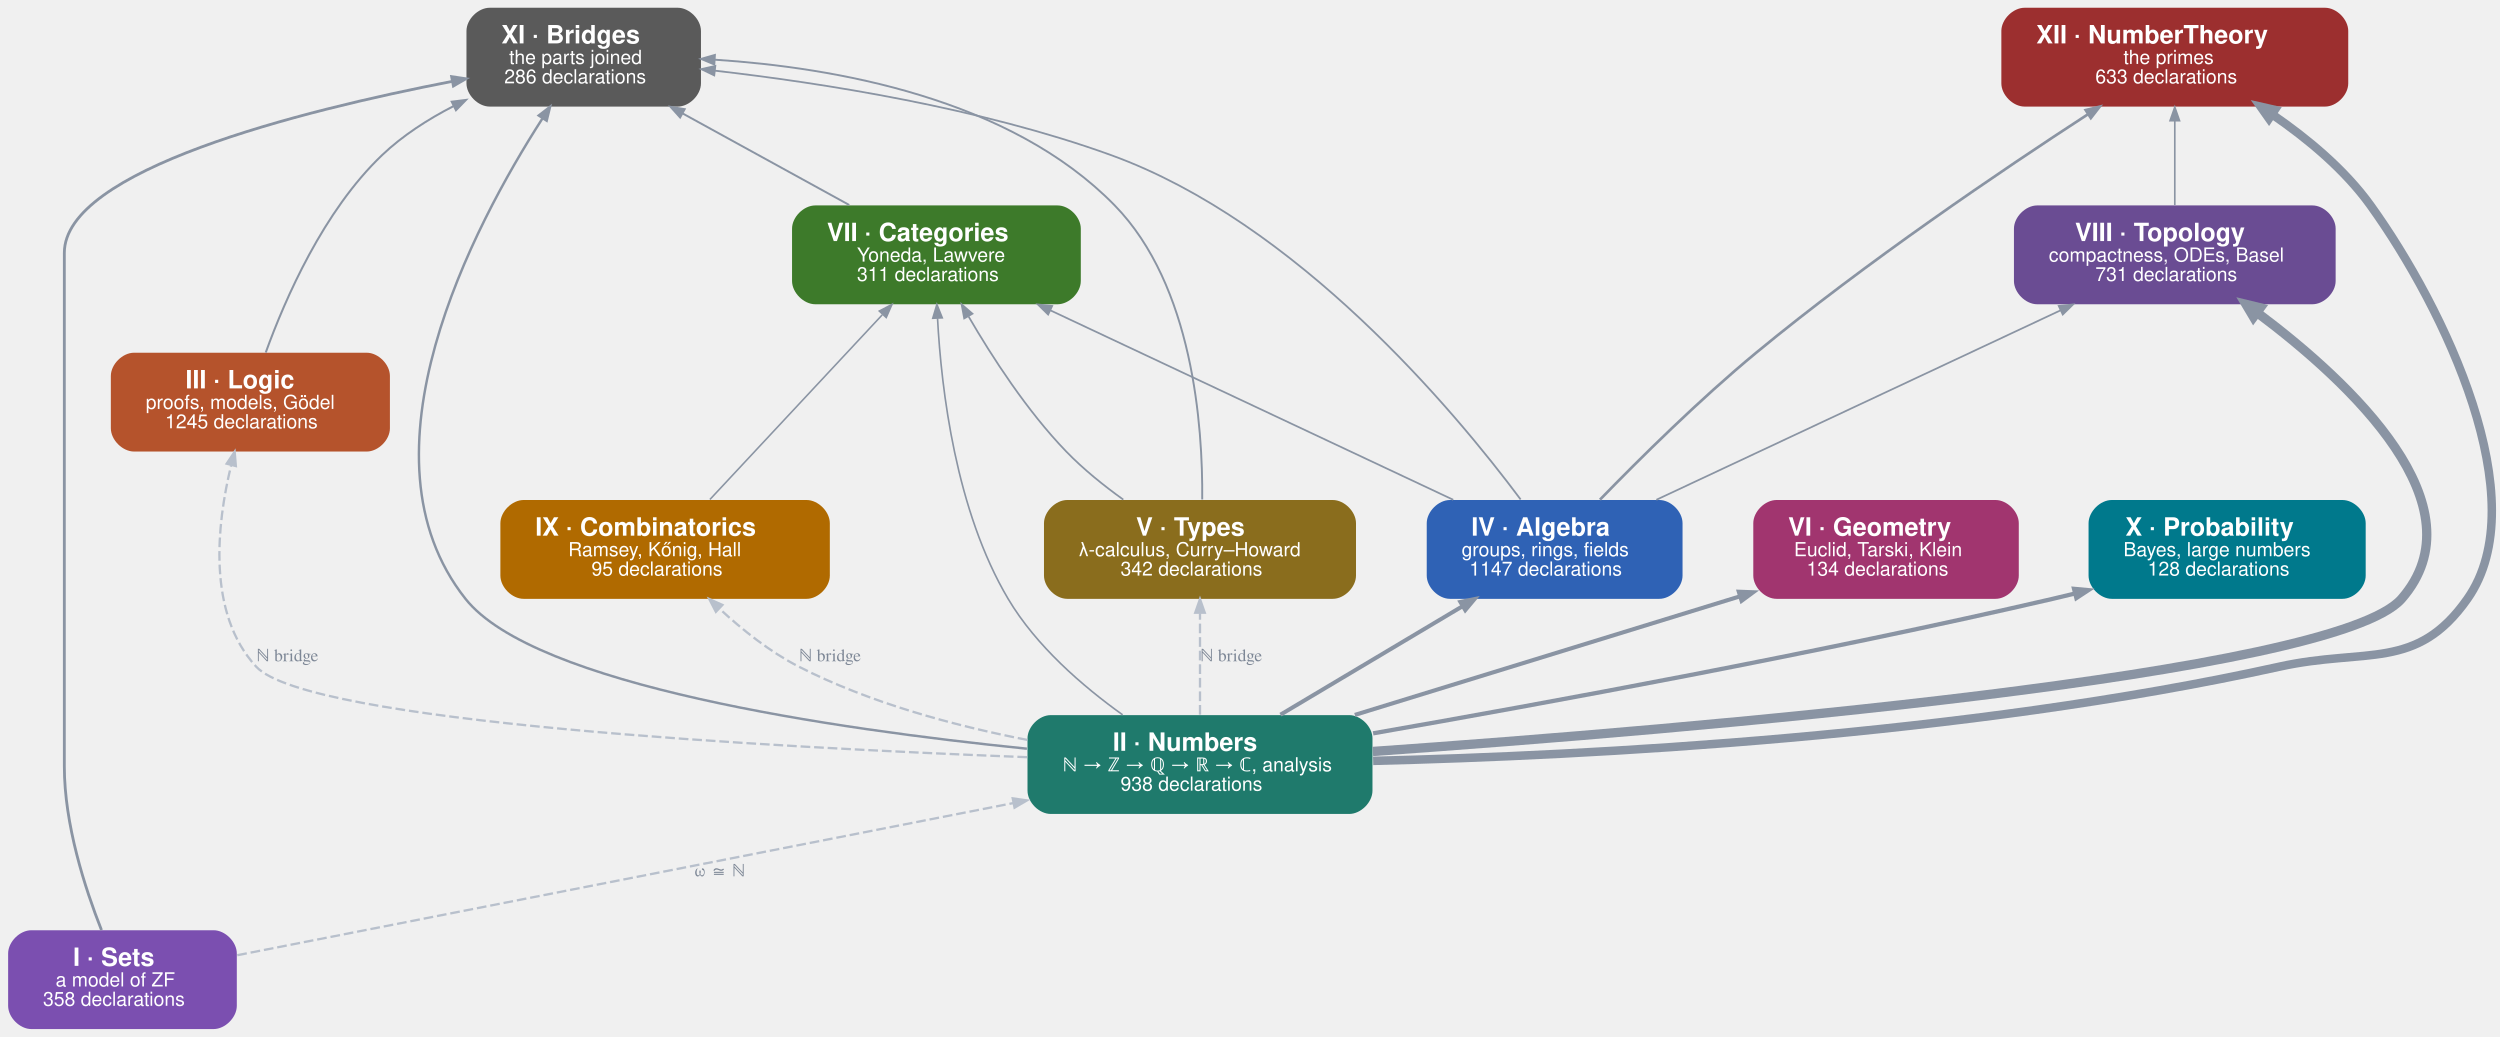
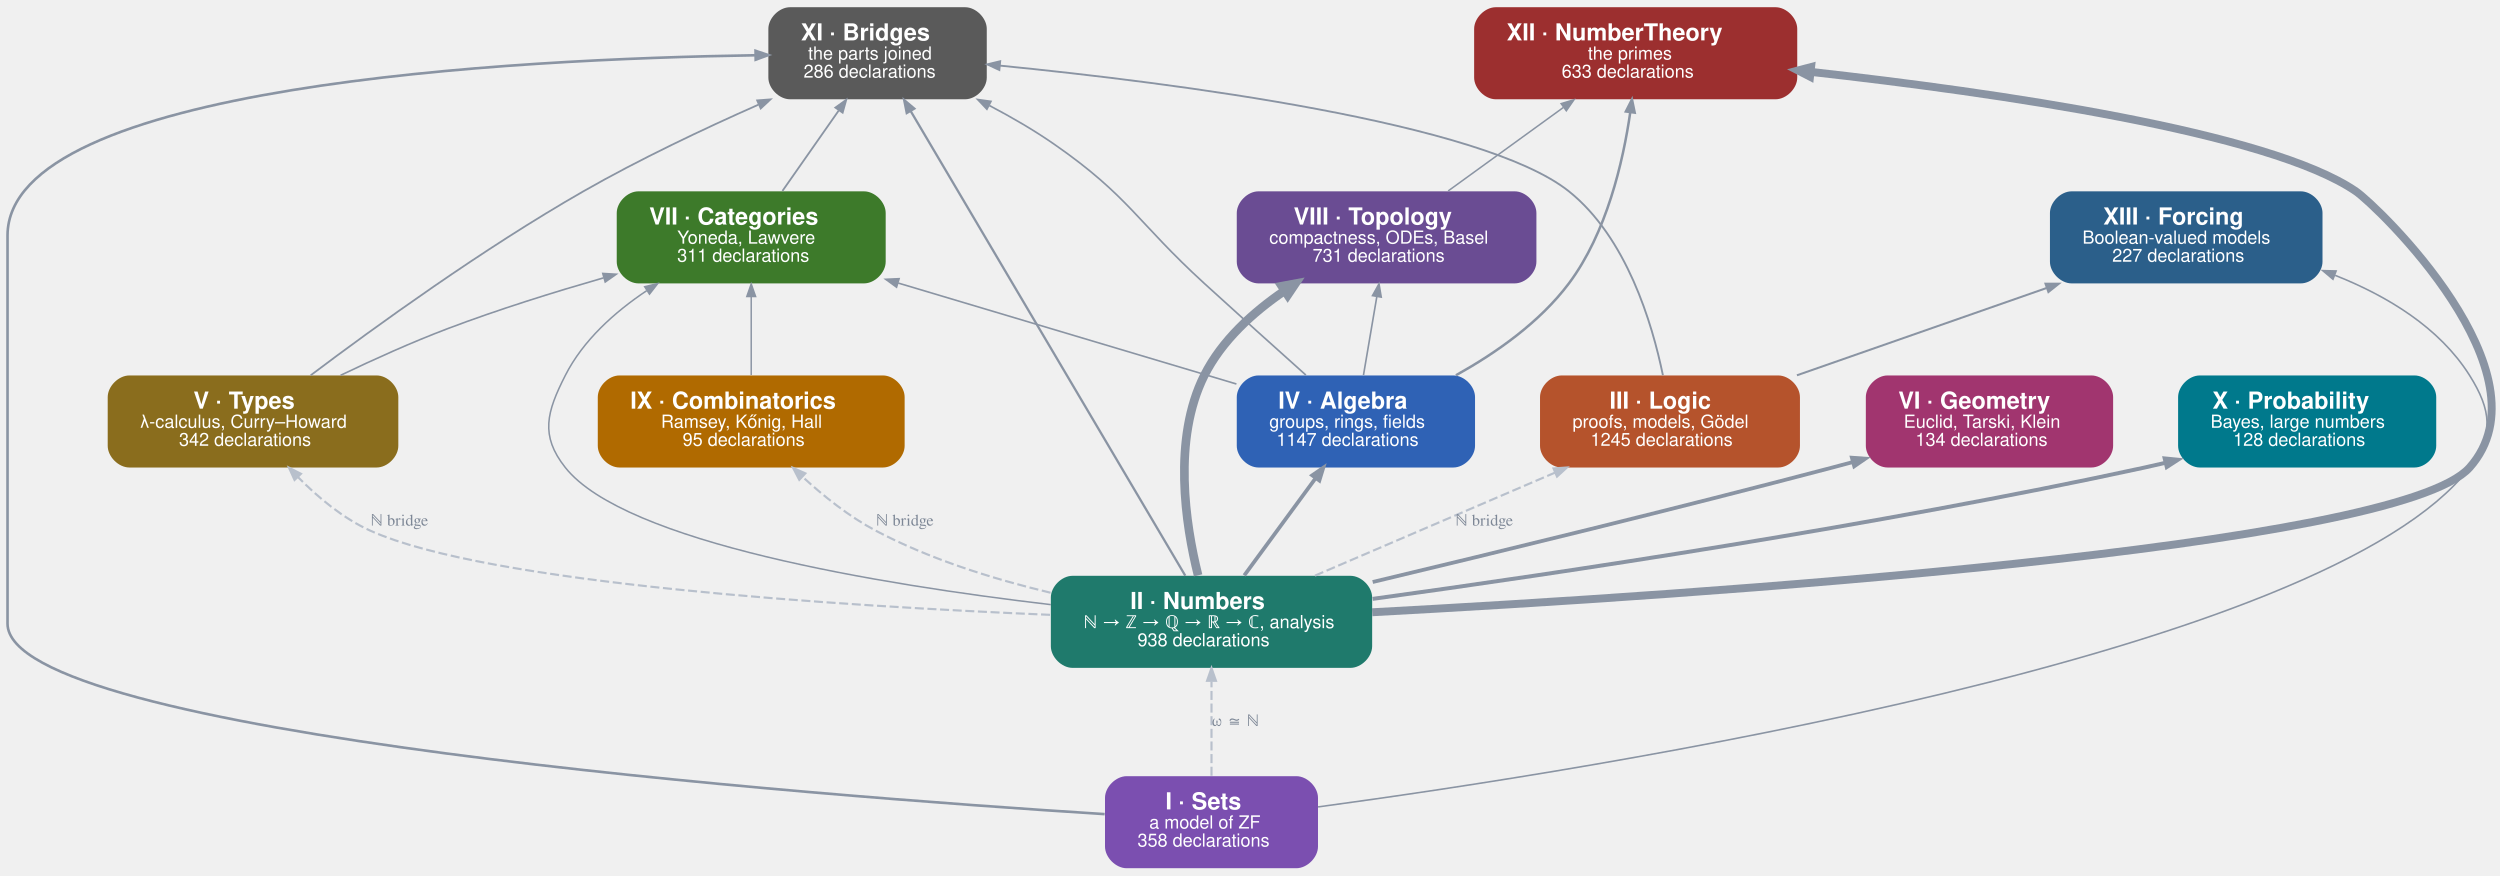
- <svg xmlns="http://www.w3.org/2000/svg" xmlns:xlink="http://www.w3.org/1999/xlink" width="1290pt" height="535pt" viewBox="0.00 0.00 1289.61 535.00">
-   <g id="graph0" class="graph" transform="scale(1 1) rotate(0) translate(4 531)">
+ <svg xmlns="http://www.w3.org/2000/svg" xmlns:xlink="http://www.w3.org/1999/xlink" width="1385pt" height="485pt" viewBox="0.00 0.00 1384.66 485.00">
+   <g id="graph0" class="graph" transform="scale(1 1) rotate(0) translate(4 481)">
    <g id="node1" class="node">
-       <path fill="#7b4fb0" stroke="black" stroke-width="0" d="M106,-51C106,-51 12,-51 12,-51 6,-51 0,-45 0,-39 0,-39 0,-12 0,-12 0,-6 6,0 12,0 12,0 106,0 106,0 112,0 118,-6 118,-12 118,-12 118,-39 118,-39 118,-45 112,-51 106,-51" />
-       <text text-anchor="start" x="33.5" y="-32.6" font-family="Helvetica,sans-Serif" font-weight="bold" font-size="13.00" fill="white">I · Sets</text>
-       <text text-anchor="start" x="24.5" y="-22" font-family="Helvetica,sans-Serif" font-size="10.00" fill="white">a model of ZF</text>
-       <text text-anchor="start" x="18" y="-12" font-family="Helvetica,sans-Serif" font-size="10.00" fill="white">358 declarations</text>
+       <path fill="#7b4fb0" stroke="black" stroke-width="0" d="M714,-51C714,-51 620,-51 620,-51 614,-51 608,-45 608,-39 608,-39 608,-12 608,-12 608,-6 614,0 620,0 620,0 714,0 714,0 720,0 726,-6 726,-12 726,-12 726,-39 726,-39 726,-45 720,-51 714,-51" />
+       <text text-anchor="start" x="641.5" y="-32.6" font-family="Helvetica,sans-Serif" font-weight="bold" font-size="13.00" fill="white">I · Sets</text>
+       <text text-anchor="start" x="632.5" y="-22" font-family="Helvetica,sans-Serif" font-size="10.00" fill="white">a model of ZF</text>
+       <text text-anchor="start" x="626" y="-12" font-family="Helvetica,sans-Serif" font-size="10.00" fill="white">358 declarations</text>
    </g>
    <g id="node2" class="node">
-       <path fill="#1f7a6c" stroke="black" stroke-width="0" d="M692,-162C692,-162 538,-162 538,-162 532,-162 526,-156 526,-150 526,-150 526,-123 526,-123 526,-117 532,-111 538,-111 538,-111 692,-111 692,-111 698,-111 704,-117 704,-123 704,-123 704,-150 704,-150 704,-156 698,-162 692,-162" />
-       <text text-anchor="start" x="570" y="-143.6" font-family="Helvetica,sans-Serif" font-weight="bold" font-size="13.00" fill="white">II · Numbers</text>
-       <text text-anchor="start" x="544" y="-133" font-family="Helvetica,sans-Serif" font-size="10.00" fill="white">ℕ → ℤ → ℚ → ℝ → ℂ, analysis</text>
-       <text text-anchor="start" x="574" y="-123" font-family="Helvetica,sans-Serif" font-size="10.00" fill="white">938 declarations</text>
-     </g>
-     <g id="edge19" class="edge">
-       <path fill="none" stroke="#b8c0cc" stroke-width="1.2" stroke-dasharray="5,2" d="M118.24,-38.11C213.89,-56.87 403.26,-93.99 518.56,-116.59" />
-       <polygon fill="#b8c0cc" stroke="#b8c0cc" stroke-width="1.2" points="518.37,-119.05 525.71,-117.99 519.31,-114.24 518.37,-119.05" />
-       <text text-anchor="start" x="354" y="-78.8" font-family="Times,serif" font-size="9.00" fill="#7d8796">ω ≅ ℕ</text>
+       <path fill="#1f7a6c" stroke="black" stroke-width="0" d="M744,-162C744,-162 590,-162 590,-162 584,-162 578,-156 578,-150 578,-150 578,-123 578,-123 578,-117 584,-111 590,-111 590,-111 744,-111 744,-111 750,-111 756,-117 756,-123 756,-123 756,-150 756,-150 756,-156 750,-162 744,-162" />
+       <text text-anchor="start" x="622" y="-143.6" font-family="Helvetica,sans-Serif" font-weight="bold" font-size="13.00" fill="white">II · Numbers</text>
+       <text text-anchor="start" x="596" y="-133" font-family="Helvetica,sans-Serif" font-size="10.00" fill="white">ℕ → ℤ → ℚ → ℝ → ℂ, analysis</text>
+       <text text-anchor="start" x="626" y="-123" font-family="Helvetica,sans-Serif" font-size="10.00" fill="white">938 declarations</text>
+     </g>
+     <g id="edge21" class="edge">
+       <path fill="none" stroke="#b8c0cc" stroke-width="1.2" stroke-dasharray="5,2" d="M667,-51.23C667,-66.7 667,-86.79 667,-103.47" />
+       <polygon fill="#b8c0cc" stroke="#b8c0cc" stroke-width="1.2" points="664.55,-103.86 667,-110.86 669.45,-103.86 664.55,-103.86" />
+       <text text-anchor="start" x="667" y="-78.8" font-family="Times,serif" font-size="9.00" fill="#7d8796">ω ≅ ℕ</text>
    </g>
    <g id="node11" class="node">
-       <path fill="#5a5a5a" stroke="black" stroke-width="0" d="M345.5,-527C345.5,-527 248.5,-527 248.5,-527 242.5,-527 236.5,-521 236.5,-515 236.5,-515 236.5,-488 236.5,-488 236.5,-482 242.5,-476 248.5,-476 248.5,-476 345.5,-476 345.5,-476 351.5,-476 357.5,-482 357.5,-488 357.5,-488 357.5,-515 357.5,-515 357.5,-521 351.5,-527 345.5,-527" />
-       <text text-anchor="start" x="254.5" y="-508.6" font-family="Helvetica,sans-Serif" font-weight="bold" font-size="13.00" fill="white">XI · Bridges</text>
-       <text text-anchor="start" x="258.5" y="-498" font-family="Helvetica,sans-Serif" font-size="10.00" fill="white">the parts joined</text>
-       <text text-anchor="start" x="256" y="-488" font-family="Helvetica,sans-Serif" font-size="10.00" fill="white">286 declarations</text>
+       <path fill="#5a5a5a" stroke="black" stroke-width="0" d="M530.5,-477C530.5,-477 433.5,-477 433.5,-477 427.5,-477 421.5,-471 421.5,-465 421.5,-465 421.5,-438 421.5,-438 421.5,-432 427.5,-426 433.5,-426 433.5,-426 530.5,-426 530.5,-426 536.5,-426 542.5,-432 542.5,-438 542.5,-438 542.5,-465 542.5,-465 542.5,-471 536.5,-477 530.5,-477" />
+       <text text-anchor="start" x="439.5" y="-458.6" font-family="Helvetica,sans-Serif" font-weight="bold" font-size="13.00" fill="white">XI · Bridges</text>
+       <text text-anchor="start" x="443.5" y="-448" font-family="Helvetica,sans-Serif" font-size="10.00" fill="white">the parts joined</text>
+       <text text-anchor="start" x="441" y="-438" font-family="Helvetica,sans-Serif" font-size="10.00" fill="white">286 declarations</text>
+     </g>
+     <g id="edge16" class="edge">
+       <g id="a_edge16">
+         <a xlink:title="796 uses of Sets in Bridges">
+           <path fill="none" stroke="#8a94a3" stroke-width="1.46" d="M607.81,-29.97C444.57,-40.34 0,-74.19 0,-135.5 0,-135.5 0,-135.5 0,-350.5 0,-434.06 281.25,-448.31 414.07,-450.38" />
+           <polygon fill="#8a94a3" stroke="#8a94a3" stroke-width="1.46" points="414.41,-452.84 421.44,-450.49 414.48,-447.94 414.41,-452.84" />
+         </a>
+       </g>
+     </g>
+     <g id="node13" class="node">
+       <path fill="#2b5f8a" stroke="black" stroke-width="0" d="M1270.5,-375C1270.5,-375 1143.5,-375 1143.5,-375 1137.5,-375 1131.5,-369 1131.5,-363 1131.5,-363 1131.5,-336 1131.5,-336 1131.5,-330 1137.5,-324 1143.5,-324 1143.5,-324 1270.5,-324 1270.5,-324 1276.5,-324 1282.5,-330 1282.5,-336 1282.5,-336 1282.5,-363 1282.5,-363 1282.5,-369 1276.5,-375 1270.5,-375" />
+       <text text-anchor="start" x="1161" y="-356.6" font-family="Helvetica,sans-Serif" font-weight="bold" font-size="13.00" fill="white">XIII · Forcing</text>
+       <text text-anchor="start" x="1149.5" y="-346" font-family="Helvetica,sans-Serif" font-size="10.00" fill="white">Boolean-valued models</text>
+       <text text-anchor="start" x="1166" y="-336" font-family="Helvetica,sans-Serif" font-size="10.00" fill="white">227 declarations</text>
+     </g>
+     <g id="edge17" class="edge">
+       <g id="a_edge17">
+         <a xlink:title="16 uses of Sets in Forcing">
+           <path fill="none" stroke="#8a94a3" stroke-width="0.89" d="M726.03,-33.97C879.68,-54.73 1285.56,-118.53 1364,-222 1377.69,-240.06 1376.06,-253.81 1364,-273 1347.23,-299.67 1318.12,-317.13 1289.49,-328.47" />
+           <polygon fill="#8a94a3" stroke="#8a94a3" stroke-width="0.89" points="1288.29,-326.3 1282.62,-331.08 1290.03,-330.88 1288.29,-326.3" />
+         </a>
+       </g>
+     </g>
+     <g id="node3" class="node">
+       <path fill="#b5532c" stroke="black" stroke-width="0" d="M981,-273C981,-273 861,-273 861,-273 855,-273 849,-267 849,-261 849,-261 849,-234 849,-234 849,-228 855,-222 861,-222 861,-222 981,-222 981,-222 987,-222 993,-228 993,-234 993,-234 993,-261 993,-261 993,-267 987,-273 981,-273" />
+       <text text-anchor="start" x="887.5" y="-254.6" font-family="Helvetica,sans-Serif" font-weight="bold" font-size="13.00" fill="white">III · Logic</text>
+       <text text-anchor="start" x="867" y="-244" font-family="Helvetica,sans-Serif" font-size="10.00" fill="white">proofs, models, Gödel</text>
+       <text text-anchor="start" x="877" y="-234" font-family="Helvetica,sans-Serif" font-size="10.00" fill="white">1245 declarations</text>
+     </g>
+     <g id="edge22" class="edge">
+       <path fill="none" stroke="#b8c0cc" stroke-width="1.2" stroke-dasharray="5,2" d="M724.32,-162.1C763.9,-179.08 816.57,-201.68 857.43,-219.22" />
+       <polygon fill="#b8c0cc" stroke="#b8c0cc" stroke-width="1.2" points="856.49,-221.48 863.89,-221.99 858.42,-216.98 856.49,-221.48" />
+       <text text-anchor="start" x="802" y="-189.8" font-family="Times,serif" font-size="9.00" fill="#7d8796">ℕ bridge</text>
+     </g>
+     <g id="node4" class="node">
+       <path fill="#2f62b5" stroke="black" stroke-width="0" d="M801,-273C801,-273 693,-273 693,-273 687,-273 681,-267 681,-261 681,-261 681,-234 681,-234 681,-228 687,-222 693,-222 693,-222 801,-222 801,-222 807,-222 813,-228 813,-234 813,-234 813,-261 813,-261 813,-267 807,-273 801,-273" />
+       <text text-anchor="start" x="704" y="-254.6" font-family="Helvetica,sans-Serif" font-weight="bold" font-size="13.00" fill="white">IV · Algebra</text>
+       <text text-anchor="start" x="699" y="-244" font-family="Helvetica,sans-Serif" font-size="10.00" fill="white">groups, rings, fields</text>
+       <text text-anchor="start" x="703" y="-234" font-family="Helvetica,sans-Serif" font-size="10.00" fill="white">1147 declarations</text>
+     </g>
+     <g id="edge9" class="edge">
+       <g id="a_edge9">
+         <a xlink:title="3114 uses of Numbers in Algebra">
+           <path fill="none" stroke="#8a94a3" stroke-width="2.1" d="M685.15,-162.23C696.81,-178.12 712.05,-198.88 724.48,-215.81" />
+           <polygon fill="#8a94a3" stroke="#8a94a3" stroke-width="2.1" points="722.8,-217.67 728.92,-221.86 726.75,-214.77 722.8,-217.67" />
+         </a>
+       </g>
+     </g>
+     <g id="node5" class="node">
+       <path fill="#8a6d1d" stroke="black" stroke-width="0" d="M204.5,-273C204.5,-273 67.5,-273 67.5,-273 61.5,-273 55.5,-267 55.5,-261 55.5,-261 55.5,-234 55.5,-234 55.5,-228 61.5,-222 67.5,-222 67.5,-222 204.5,-222 204.5,-222 210.5,-222 216.5,-228 216.5,-234 216.5,-234 216.5,-261 216.5,-261 216.5,-267 210.5,-273 204.5,-273" />
+       <text text-anchor="start" x="103" y="-254.6" font-family="Helvetica,sans-Serif" font-weight="bold" font-size="13.00" fill="white">V · Types</text>
+       <text text-anchor="start" x="73.5" y="-244" font-family="Helvetica,sans-Serif" font-size="10.00" fill="white">λ-calculus, Curry–Howard</text>
+       <text text-anchor="start" x="95" y="-234" font-family="Helvetica,sans-Serif" font-size="10.00" fill="white">342 declarations</text>
+     </g>
+     <g id="edge23" class="edge">
+       <path fill="none" stroke="#b8c0cc" stroke-width="1.2" stroke-dasharray="5,2" d="M577.55,-140.38C461.49,-145.25 266.18,-157.62 201,-187 185.88,-193.82 171.91,-205.53 160.83,-216.77" />
+       <polygon fill="#b8c0cc" stroke="#b8c0cc" stroke-width="1.2" points="159.01,-215.12 155.95,-221.88 162.55,-218.51 159.01,-215.12" />
+       <text text-anchor="start" x="201" y="-189.8" font-family="Times,serif" font-size="9.00" fill="#7d8796">ℕ bridge</text>
+     </g>
+     <g id="node6" class="node">
+       <path fill="#a1356f" stroke="black" stroke-width="0" d="M1154.5,-273C1154.5,-273 1041.5,-273 1041.5,-273 1035.5,-273 1029.5,-267 1029.5,-261 1029.5,-261 1029.5,-234 1029.5,-234 1029.5,-228 1035.5,-222 1041.5,-222 1041.5,-222 1154.5,-222 1154.5,-222 1160.5,-222 1166.5,-228 1166.5,-234 1166.5,-234 1166.5,-261 1166.5,-261 1166.5,-267 1160.5,-273 1154.5,-273" />
+       <text text-anchor="start" x="1047.5" y="-254.6" font-family="Helvetica,sans-Serif" font-weight="bold" font-size="13.00" fill="white">VI · Geometry</text>
+       <text text-anchor="start" x="1050.5" y="-244" font-family="Helvetica,sans-Serif" font-size="10.00" fill="white">Euclid, Tarski, Klein</text>
+       <text text-anchor="start" x="1057" y="-234" font-family="Helvetica,sans-Serif" font-size="10.00" fill="white">134 declarations</text>
+     </g>
+     <g id="edge12" class="edge">
+       <g id="a_edge12">
+         <a xlink:title="3189 uses of Numbers in Geometry">
+           <path fill="none" stroke="#8a94a3" stroke-width="2.12" d="M756.3,-158.57C825.86,-175.18 924.77,-199.28 1011,-222 1014.7,-222.97 1018.48,-223.99 1022.3,-225.02" />
+           <polygon fill="#8a94a3" stroke="#8a94a3" stroke-width="2.12" points="1021.8,-227.42 1029.2,-226.89 1023.09,-222.69 1021.8,-227.42" />
+         </a>
+       </g>
+     </g>
+     <g id="node7" class="node">
+       <path fill="#3d7a2a" stroke="black" stroke-width="0" d="M474.5,-375C474.5,-375 349.5,-375 349.5,-375 343.5,-375 337.5,-369 337.5,-363 337.5,-363 337.5,-336 337.5,-336 337.5,-330 343.5,-324 349.5,-324 349.5,-324 474.5,-324 474.5,-324 480.5,-324 486.5,-330 486.5,-336 486.5,-336 486.5,-363 486.5,-363 486.5,-369 480.5,-375 474.5,-375" />
+       <text text-anchor="start" x="355.5" y="-356.6" font-family="Helvetica,sans-Serif" font-weight="bold" font-size="13.00" fill="white">VII · Categories</text>
+       <text text-anchor="start" x="371" y="-346" font-family="Helvetica,sans-Serif" font-size="10.00" fill="white">Yoneda, Lawvere</text>
+       <text text-anchor="start" x="371" y="-336" font-family="Helvetica,sans-Serif" font-size="10.00" fill="white">311 declarations</text>
+     </g>
+     <g id="edge11" class="edge">
+       <g id="a_edge11">
+         <a xlink:title="5 uses of Numbers in Categories">
+           <path fill="none" stroke="#8a94a3" stroke-width="0.85" d="M577.99,-146.03C483.08,-157.18 341.94,-180.38 309,-222 294.93,-239.77 298.75,-252.78 309,-273 318.86,-292.46 336.35,-308.11 354.16,-320.01" />
+           <polygon fill="#8a94a3" stroke="#8a94a3" stroke-width="0.85" points="352.99,-322.17 360.2,-323.9 355.64,-318.05 352.99,-322.17" />
+         </a>
+       </g>
+     </g>
+     <g id="node8" class="node">
+       <path fill="#6a4c93" stroke="black" stroke-width="0" d="M835,-375C835,-375 693,-375 693,-375 687,-375 681,-369 681,-363 681,-363 681,-336 681,-336 681,-330 687,-324 693,-324 693,-324 835,-324 835,-324 841,-324 847,-330 847,-336 847,-336 847,-363 847,-363 847,-369 841,-375 835,-375" />
+       <text text-anchor="start" x="712.5" y="-356.6" font-family="Helvetica,sans-Serif" font-weight="bold" font-size="13.00" fill="white">VIII · Topology</text>
+       <text text-anchor="start" x="699" y="-346" font-family="Helvetica,sans-Serif" font-size="10.00" fill="white">compactness, ODEs, Basel</text>
+       <text text-anchor="start" x="723" y="-336" font-family="Helvetica,sans-Serif" font-size="10.00" fill="white">731 declarations</text>
    </g>
    <g id="edge15" class="edge">
      <g id="a_edge15">
-         <a xlink:title="796 uses of Sets in Bridges">
-           <path fill="none" stroke="#8a94a3" stroke-width="1.46" d="M48.17,-51.08C39.58,-72.83 29,-105.67 29,-135.5 29,-135.5 29,-135.5 29,-400.5 29,-443.16 149.72,-473.6 229.12,-489.01" />
-           <polygon fill="#8a94a3" stroke="#8a94a3" stroke-width="1.46" points="228.85,-491.45 236.19,-490.36 229.77,-486.64 228.85,-491.45" />
-         </a>
-       </g>
-     </g>
-     <g id="node3" class="node">
-       <path fill="#b5532c" stroke="black" stroke-width="0" d="M185,-349C185,-349 65,-349 65,-349 59,-349 53,-343 53,-337 53,-337 53,-310 53,-310 53,-304 59,-298 65,-298 65,-298 185,-298 185,-298 191,-298 197,-304 197,-310 197,-310 197,-337 197,-337 197,-343 191,-349 185,-349" />
-       <text text-anchor="start" x="91.5" y="-330.6" font-family="Helvetica,sans-Serif" font-weight="bold" font-size="13.00" fill="white">III · Logic</text>
-       <text text-anchor="start" x="71" y="-320" font-family="Helvetica,sans-Serif" font-size="10.00" fill="white">proofs, models, Gödel</text>
-       <text text-anchor="start" x="81" y="-310" font-family="Helvetica,sans-Serif" font-size="10.00" fill="white">1245 declarations</text>
-     </g>
-     <g id="edge20" class="edge">
-       <path fill="none" stroke="#b8c0cc" stroke-width="1.2" stroke-dasharray="5,2" d="M525.77,-140.29C392.55,-145.38 154.42,-158.4 128,-187 102.58,-214.52 107.62,-260.23 115.06,-290.85" />
-       <polygon fill="#b8c0cc" stroke="#b8c0cc" stroke-width="1.2" points="112.76,-291.74 116.89,-297.91 117.51,-290.52 112.76,-291.74" />
-       <text text-anchor="start" x="128" y="-189.8" font-family="Times,serif" font-size="9.00" fill="#7d8796">ℕ bridge</text>
-     </g>
-     <g id="node4" class="node">
-       <path fill="#2f62b5" stroke="black" stroke-width="0" d="M852,-273C852,-273 744,-273 744,-273 738,-273 732,-267 732,-261 732,-261 732,-234 732,-234 732,-228 738,-222 744,-222 744,-222 852,-222 852,-222 858,-222 864,-228 864,-234 864,-234 864,-261 864,-261 864,-267 858,-273 852,-273" />
-       <text text-anchor="start" x="755" y="-254.6" font-family="Helvetica,sans-Serif" font-weight="bold" font-size="13.00" fill="white">IV · Algebra</text>
-       <text text-anchor="start" x="750" y="-244" font-family="Helvetica,sans-Serif" font-size="10.00" fill="white">groups, rings, fields</text>
-       <text text-anchor="start" x="754" y="-234" font-family="Helvetica,sans-Serif" font-size="10.00" fill="white">1147 declarations</text>
-     </g>
-     <g id="edge8" class="edge">
-       <g id="a_edge8">
-         <a xlink:title="3114 uses of Numbers in Algebra">
-           <path fill="none" stroke="#8a94a3" stroke-width="2.1" d="M656.53,-162.23C684.49,-178.89 721.43,-200.89 750.55,-218.24" />
-           <polygon fill="#8a94a3" stroke="#8a94a3" stroke-width="2.1" points="749.37,-220.39 756.64,-221.86 751.88,-216.18 749.37,-220.39" />
-         </a>
-       </g>
-     </g>
-     <g id="node5" class="node">
-       <path fill="#8a6d1d" stroke="black" stroke-width="0" d="M683.5,-273C683.5,-273 546.5,-273 546.5,-273 540.5,-273 534.5,-267 534.5,-261 534.5,-261 534.5,-234 534.5,-234 534.5,-228 540.5,-222 546.5,-222 546.5,-222 683.5,-222 683.5,-222 689.5,-222 695.5,-228 695.5,-234 695.5,-234 695.5,-261 695.5,-261 695.5,-267 689.5,-273 683.5,-273" />
-       <text text-anchor="start" x="582" y="-254.6" font-family="Helvetica,sans-Serif" font-weight="bold" font-size="13.00" fill="white">V · Types</text>
-       <text text-anchor="start" x="552.5" y="-244" font-family="Helvetica,sans-Serif" font-size="10.00" fill="white">λ-calculus, Curry–Howard</text>
-       <text text-anchor="start" x="574" y="-234" font-family="Helvetica,sans-Serif" font-size="10.00" fill="white">342 declarations</text>
-     </g>
-     <g id="edge21" class="edge">
-       <path fill="none" stroke="#b8c0cc" stroke-width="1.2" stroke-dasharray="5,2" d="M615,-162.23C615,-177.7 615,-197.79 615,-214.47" />
-       <polygon fill="#b8c0cc" stroke="#b8c0cc" stroke-width="1.2" points="612.55,-214.86 615,-221.86 617.45,-214.86 612.55,-214.86" />
-       <text text-anchor="start" x="615" y="-189.8" font-family="Times,serif" font-size="9.00" fill="#7d8796">ℕ bridge</text>
-     </g>
-     <g id="node6" class="node">
-       <path fill="#a1356f" stroke="black" stroke-width="0" d="M1025.5,-273C1025.5,-273 912.5,-273 912.5,-273 906.5,-273 900.5,-267 900.5,-261 900.5,-261 900.5,-234 900.5,-234 900.5,-228 906.5,-222 912.5,-222 912.5,-222 1025.5,-222 1025.5,-222 1031.5,-222 1037.5,-228 1037.5,-234 1037.5,-234 1037.5,-261 1037.5,-261 1037.5,-267 1031.5,-273 1025.5,-273" />
-       <text text-anchor="start" x="918.5" y="-254.6" font-family="Helvetica,sans-Serif" font-weight="bold" font-size="13.00" fill="white">VI · Geometry</text>
-       <text text-anchor="start" x="921.5" y="-244" font-family="Helvetica,sans-Serif" font-size="10.00" fill="white">Euclid, Tarski, Klein</text>
-       <text text-anchor="start" x="928" y="-234" font-family="Helvetica,sans-Serif" font-size="10.00" fill="white">134 declarations</text>
-     </g>
-     <g id="edge11" class="edge">
-       <g id="a_edge11">
-         <a xlink:title="3189 uses of Numbers in Geometry">
-           <path fill="none" stroke="#8a94a3" stroke-width="2.12" d="M694.89,-162.1C754.36,-180.41 835.02,-205.25 893.43,-223.23" />
-           <polygon fill="#8a94a3" stroke="#8a94a3" stroke-width="2.12" points="893.03,-225.67 900.44,-225.39 894.47,-220.99 893.03,-225.67" />
-         </a>
-       </g>
-     </g>
-     <g id="node7" class="node">
-       <path fill="#3d7a2a" stroke="black" stroke-width="0" d="M541.5,-425C541.5,-425 416.5,-425 416.5,-425 410.5,-425 404.5,-419 404.5,-413 404.5,-413 404.5,-386 404.5,-386 404.5,-380 410.5,-374 416.5,-374 416.5,-374 541.5,-374 541.5,-374 547.5,-374 553.5,-380 553.5,-386 553.5,-386 553.5,-413 553.5,-413 553.5,-419 547.5,-425 541.5,-425" />
-       <text text-anchor="start" x="422.5" y="-406.6" font-family="Helvetica,sans-Serif" font-weight="bold" font-size="13.00" fill="white">VII · Categories</text>
-       <text text-anchor="start" x="438" y="-396" font-family="Helvetica,sans-Serif" font-size="10.00" fill="white">Yoneda, Lawvere</text>
-       <text text-anchor="start" x="438" y="-386" font-family="Helvetica,sans-Serif" font-size="10.00" fill="white">311 declarations</text>
+         <a xlink:title="29469 uses of Numbers in Topology">
+           <path fill="none" stroke="#8a94a3" stroke-width="4.8" d="M659.57,-162.25C652.5,-190.62 645.34,-237.76 663,-273 672.69,-292.34 689.95,-308 707.49,-319.94" />
+           <polygon fill="#8a94a3" stroke="#8a94a3" stroke-width="4.8" points="705.98,-322.46 713.44,-323.85 709.21,-317.55 705.98,-322.46" />
+         </a>
+       </g>
+     </g>
+     <g id="node9" class="node">
+       <path fill="#b06a00" stroke="black" stroke-width="0" d="M485,-273C485,-273 339,-273 339,-273 333,-273 327,-267 327,-261 327,-261 327,-234 327,-234 327,-228 333,-222 339,-222 339,-222 485,-222 485,-222 491,-222 497,-228 497,-234 497,-234 497,-261 497,-261 497,-267 491,-273 485,-273" />
+       <text text-anchor="start" x="345" y="-254.6" font-family="Helvetica,sans-Serif" font-weight="bold" font-size="13.00" fill="white">IX · Combinatorics</text>
+       <text text-anchor="start" x="362" y="-244" font-family="Helvetica,sans-Serif" font-size="10.00" fill="white">Ramsey, Kőnig, Hall</text>
+       <text text-anchor="start" x="374" y="-234" font-family="Helvetica,sans-Serif" font-size="10.00" fill="white">95 declarations</text>
+     </g>
+     <g id="edge24" class="edge">
+       <path fill="none" stroke="#b8c0cc" stroke-width="1.2" stroke-dasharray="5,2" d="M577.83,-152.63C546.09,-160.21 510.84,-171.24 481,-187 466.32,-194.75 452.09,-206.14 440.39,-216.89" />
+       <polygon fill="#b8c0cc" stroke="#b8c0cc" stroke-width="1.2" points="438.63,-215.19 435.21,-221.77 441.98,-218.76 438.63,-215.19" />
+       <text text-anchor="start" x="481" y="-189.8" font-family="Times,serif" font-size="9.00" fill="#7d8796">ℕ bridge</text>
+     </g>
+     <g id="node10" class="node">
+       <path fill="#00798c" stroke="black" stroke-width="0" d="M1333.5,-273C1333.5,-273 1214.5,-273 1214.5,-273 1208.5,-273 1202.5,-267 1202.5,-261 1202.5,-261 1202.5,-234 1202.5,-234 1202.5,-228 1208.5,-222 1214.5,-222 1214.5,-222 1333.5,-222 1333.5,-222 1339.5,-222 1345.5,-228 1345.5,-234 1345.5,-234 1345.5,-261 1345.5,-261 1345.5,-267 1339.5,-273 1333.5,-273" />
+       <text text-anchor="start" x="1221.5" y="-254.6" font-family="Helvetica,sans-Serif" font-weight="bold" font-size="13.00" fill="white">X · Probability</text>
+       <text text-anchor="start" x="1220.5" y="-244" font-family="Helvetica,sans-Serif" font-size="10.00" fill="white">Bayes, large numbers</text>
+       <text text-anchor="start" x="1233" y="-234" font-family="Helvetica,sans-Serif" font-size="10.00" fill="white">128 declarations</text>
+     </g>
+     <g id="edge14" class="edge">
+       <g id="a_edge14">
+         <a xlink:title="3662 uses of Numbers in Probability">
+           <path fill="none" stroke="#8a94a3" stroke-width="2.21" d="M756.27,-149.22C859.74,-163.47 1035.13,-189.66 1184,-222 1187.76,-222.82 1191.59,-223.69 1195.46,-224.61" />
+           <polygon fill="#8a94a3" stroke="#8a94a3" stroke-width="2.21" points="1195.06,-227.03 1202.44,-226.3 1196.22,-222.27 1195.06,-227.03" />
+         </a>
+       </g>
    </g>
    <g id="edge10" class="edge">
      <g id="a_edge10">
-         <a xlink:title="5 uses of Numbers in Categories">
-           <path fill="none" stroke="#8a94a3" stroke-width="0.85" d="M575.08,-162.15C554.35,-176.99 530.41,-197.71 516,-222 489.04,-267.44 481.55,-329.67 479.57,-366.8" />
-           <polygon fill="#8a94a3" stroke="#8a94a3" stroke-width="0.85" points="477.12,-366.78 479.24,-373.88 482.01,-367 477.12,-366.78" />
-         </a>
-       </g>
-     </g>
-     <g id="node8" class="node">
-       <path fill="#6a4c93" stroke="black" stroke-width="0" d="M1189,-425C1189,-425 1047,-425 1047,-425 1041,-425 1035,-419 1035,-413 1035,-413 1035,-386 1035,-386 1035,-380 1041,-374 1047,-374 1047,-374 1189,-374 1189,-374 1195,-374 1201,-380 1201,-386 1201,-386 1201,-413 1201,-413 1201,-419 1195,-425 1189,-425" />
-       <text text-anchor="start" x="1066.5" y="-406.6" font-family="Helvetica,sans-Serif" font-weight="bold" font-size="13.00" fill="white">VIII · Topology</text>
-       <text text-anchor="start" x="1053" y="-396" font-family="Helvetica,sans-Serif" font-size="10.00" fill="white">compactness, ODEs, Basel</text>
-       <text text-anchor="start" x="1077" y="-386" font-family="Helvetica,sans-Serif" font-size="10.00" fill="white">731 declarations</text>
-     </g>
-     <g id="edge14" class="edge">
-       <g id="a_edge14">
-         <a xlink:title="29469 uses of Numbers in Topology">
-           <path fill="none" stroke="#8a94a3" stroke-width="4.8" d="M704.17,-143.25C867.38,-154.68 1200.62,-182.62 1235,-222 1276.7,-269.77 1209.09,-333.3 1160.54,-369.66" />
-           <polygon fill="#8a94a3" stroke="#8a94a3" stroke-width="4.8" points="1158.61,-367.43 1154.73,-373.95 1162.1,-372.16 1158.61,-367.43" />
-         </a>
-       </g>
-     </g>
-     <g id="node9" class="node">
-       <path fill="#b06a00" stroke="black" stroke-width="0" d="M412,-273C412,-273 266,-273 266,-273 260,-273 254,-267 254,-261 254,-261 254,-234 254,-234 254,-228 260,-222 266,-222 266,-222 412,-222 412,-222 418,-222 424,-228 424,-234 424,-234 424,-261 424,-261 424,-267 418,-273 412,-273" />
-       <text text-anchor="start" x="272" y="-254.6" font-family="Helvetica,sans-Serif" font-weight="bold" font-size="13.00" fill="white">IX · Combinatorics</text>
-       <text text-anchor="start" x="289" y="-244" font-family="Helvetica,sans-Serif" font-size="10.00" fill="white">Ramsey, Kőnig, Hall</text>
-       <text text-anchor="start" x="301" y="-234" font-family="Helvetica,sans-Serif" font-size="10.00" fill="white">95 declarations</text>
-     </g>
-     <g id="edge22" class="edge">
-       <path fill="none" stroke="#b8c0cc" stroke-width="1.2" stroke-dasharray="5,2" d="M525.88,-149.21C488.08,-156.57 444.43,-168.35 408,-187 393.1,-194.63 378.74,-206.11 367,-216.96" />
-       <polygon fill="#b8c0cc" stroke="#b8c0cc" stroke-width="1.2" points="365.2,-215.29 361.8,-221.89 368.57,-218.85 365.2,-215.29" />
-       <text text-anchor="start" x="408" y="-189.8" font-family="Times,serif" font-size="9.00" fill="#7d8796">ℕ bridge</text>
-     </g>
-     <g id="node10" class="node">
-       <path fill="#00798c" stroke="black" stroke-width="0" d="M1204.5,-273C1204.5,-273 1085.5,-273 1085.5,-273 1079.5,-273 1073.5,-267 1073.5,-261 1073.5,-261 1073.5,-234 1073.5,-234 1073.5,-228 1079.5,-222 1085.5,-222 1085.5,-222 1204.5,-222 1204.5,-222 1210.5,-222 1216.5,-228 1216.5,-234 1216.5,-234 1216.5,-261 1216.5,-261 1216.5,-267 1210.5,-273 1204.5,-273" />
-       <text text-anchor="start" x="1092.5" y="-254.6" font-family="Helvetica,sans-Serif" font-weight="bold" font-size="13.00" fill="white">X · Probability</text>
-       <text text-anchor="start" x="1091.5" y="-244" font-family="Helvetica,sans-Serif" font-size="10.00" fill="white">Bayes, large numbers</text>
-       <text text-anchor="start" x="1104" y="-234" font-family="Helvetica,sans-Serif" font-size="10.00" fill="white">128 declarations</text>
+         <a xlink:title="404 uses of Numbers in Bridges">
+           <path fill="none" stroke="#8a94a3" stroke-width="1.27" d="M652.48,-162.06C619.13,-218.49 537.08,-357.3 500.33,-419.49" />
+           <polygon fill="#8a94a3" stroke="#8a94a3" stroke-width="1.27" points="498.16,-418.35 496.71,-425.62 502.38,-420.84 498.16,-418.35" />
+         </a>
+       </g>
+     </g>
+     <g id="node12" class="node">
+       <path fill="#9c2f2f" stroke="black" stroke-width="0" d="M979.5,-477C979.5,-477 824.5,-477 824.5,-477 818.5,-477 812.5,-471 812.5,-465 812.5,-465 812.5,-438 812.5,-438 812.5,-432 818.5,-426 824.5,-426 824.5,-426 979.5,-426 979.5,-426 985.5,-426 991.5,-432 991.5,-438 991.5,-438 991.5,-465 991.5,-465 991.5,-471 985.5,-477 979.5,-477" />
+       <text text-anchor="start" x="830.5" y="-458.6" font-family="Helvetica,sans-Serif" font-weight="bold" font-size="13.00" fill="white">XII · NumberTheory</text>
+       <text text-anchor="start" x="875.5" y="-448" font-family="Helvetica,sans-Serif" font-size="10.00" fill="white">the primes</text>
+       <text text-anchor="start" x="861" y="-438" font-family="Helvetica,sans-Serif" font-size="10.00" fill="white">633 declarations</text>
    </g>
    <g id="edge13" class="edge">
      <g id="a_edge13">
-         <a xlink:title="3662 uses of Numbers in Probability">
-           <path fill="none" stroke="#8a94a3" stroke-width="2.21" d="M704.33,-152.6C793.52,-168.16 934.33,-194.03 1055,-222 1058.75,-222.87 1062.57,-223.79 1066.43,-224.74" />
-           <polygon fill="#8a94a3" stroke="#8a94a3" stroke-width="2.21" points="1066.02,-227.16 1073.4,-226.48 1067.21,-222.41 1066.02,-227.16" />
-         </a>
-       </g>
-     </g>
-     <g id="edge9" class="edge">
-       <g id="a_edge9">
-         <a xlink:title="404 uses of Numbers in Bridges">
-           <path fill="none" stroke="#8a94a3" stroke-width="1.27" d="M525.69,-144.67C425.22,-154.83 271.38,-177.35 236,-222 177.4,-295.96 239.91,-414.23 275.65,-469.78" />
-           <polygon fill="#8a94a3" stroke="#8a94a3" stroke-width="1.27" points="273.78,-471.4 279.65,-475.92 277.88,-468.72 273.78,-471.4" />
-         </a>
-       </g>
-     </g>
-     <g id="node12" class="node">
-       <path fill="#9c2f2f" stroke="black" stroke-width="0" d="M1195.5,-527C1195.5,-527 1040.5,-527 1040.5,-527 1034.5,-527 1028.5,-521 1028.5,-515 1028.5,-515 1028.5,-488 1028.5,-488 1028.5,-482 1034.5,-476 1040.5,-476 1040.5,-476 1195.5,-476 1195.5,-476 1201.5,-476 1207.5,-482 1207.5,-488 1207.5,-488 1207.5,-515 1207.5,-515 1207.5,-521 1201.5,-527 1195.5,-527" />
-       <text text-anchor="start" x="1046.5" y="-508.6" font-family="Helvetica,sans-Serif" font-weight="bold" font-size="13.00" fill="white">XII · NumberTheory</text>
-       <text text-anchor="start" x="1091.5" y="-498" font-family="Helvetica,sans-Serif" font-size="10.00" fill="white">the primes</text>
-       <text text-anchor="start" x="1077" y="-488" font-family="Helvetica,sans-Serif" font-size="10.00" fill="white">633 declarations</text>
-     </g>
-     <g id="edge12" class="edge">
-       <g id="a_edge12">
        <a xlink:title="23743 uses of Numbers in NumberTheory">
-           <path fill="none" stroke="#8a94a3" stroke-width="4.39" d="M704.34,-138.39C815.26,-141.1 1009.66,-151.13 1172,-187 1216.75,-196.89 1242.66,-184.49 1269,-222 1304.65,-272.77 1257.11,-372 1219,-425 1205.68,-443.53 1186.47,-459.48 1168.37,-471.89" />
-           <polygon fill="#8a94a3" stroke="#8a94a3" stroke-width="4.39" points="1166.6,-469.83 1162.28,-475.96 1169.59,-474.3 1166.6,-469.83" />
+           <path fill="none" stroke="#8a94a3" stroke-width="4.39" d="M756.02,-141.81C934.88,-151.38 1324.29,-177.18 1364,-222 1409.86,-273.75 1312.88,-366.83 1301,-375 1253.06,-407.96 1101.1,-429.8 999.17,-441.16" />
+           <polygon fill="#8a94a3" stroke="#8a94a3" stroke-width="4.39" points="998.58,-438.52 991.92,-441.96 999.17,-443.87 998.58,-438.52" />
        </a>
      </g>
    </g>
    <g id="edge7" class="edge">
      <g id="a_edge7">
        <a xlink:title="115 uses of Logic in Bridges">
-           <path fill="none" stroke="#8a94a3" stroke-width="1.05" d="M132.92,-349.08C142.98,-376.93 162.75,-422.2 193,-451 203.58,-461.07 216.59,-469.43 229.78,-476.22" />
-           <polygon fill="#8a94a3" stroke="#8a94a3" stroke-width="1.05" points="228.9,-478.52 236.26,-479.44 231.08,-474.13 228.9,-478.52" />
+           <path fill="none" stroke="#8a94a3" stroke-width="1.05" d="M917.08,-273.11C911.12,-302.09 896.89,-349.51 865,-375 817.23,-413.19 646.45,-435.06 549.85,-444.64" />
+           <polygon fill="#8a94a3" stroke="#8a94a3" stroke-width="1.05" points="549.47,-442.21 542.74,-445.33 549.94,-447.09 549.47,-442.21" />
+         </a>
+       </g>
+     </g>
+     <g id="edge8" class="edge">
+       <g id="a_edge8">
+         <a xlink:title="205 uses of Logic in Forcing">
+           <path fill="none" stroke="#8a94a3" stroke-width="1.13" d="M991.33,-273.09C1033.25,-287.75 1086.51,-306.37 1129.62,-321.44" />
+           <polygon fill="#8a94a3" stroke="#8a94a3" stroke-width="1.13" points="1129.03,-323.83 1136.45,-323.83 1130.65,-319.21 1129.03,-323.83" />
        </a>
      </g>
    </g>
    <g id="edge2" class="edge">
      <g id="a_edge2">
        <a xlink:title="23 uses of Algebra in Categories">
-           <path fill="none" stroke="#8a94a3" stroke-width="0.91" d="M745.68,-273.1C688.55,-299.97 597.27,-342.89 537.73,-370.89" />
-           <polygon fill="#8a94a3" stroke="#8a94a3" stroke-width="0.91" points="536.64,-368.69 531.35,-373.89 538.72,-373.12 536.64,-368.69" />
+           <path fill="none" stroke="#8a94a3" stroke-width="0.91" d="M680.81,-268.26C627.04,-284.31 550.94,-307.03 493.43,-324.19" />
+           <polygon fill="#8a94a3" stroke="#8a94a3" stroke-width="0.91" points="492.51,-321.91 486.51,-326.26 493.92,-326.6 492.51,-321.91" />
        </a>
      </g>
    </g>
    <g id="edge4" class="edge">
      <g id="a_edge4">
        <a xlink:title="24 uses of Algebra in Topology">
-           <path fill="none" stroke="#8a94a3" stroke-width="0.91" d="M850.48,-273.1C907.79,-299.97 999.36,-342.89 1059.09,-370.89" />
-           <polygon fill="#8a94a3" stroke="#8a94a3" stroke-width="0.91" points="1058.11,-373.13 1065.49,-373.89 1060.19,-368.7 1058.11,-373.13" />
+           <path fill="none" stroke="#8a94a3" stroke-width="0.91" d="M751.2,-273.22C753.43,-286.32 756.19,-302.56 758.58,-316.61" />
+           <polygon fill="#8a94a3" stroke="#8a94a3" stroke-width="0.91" points="756.2,-317.23 759.79,-323.72 761.03,-316.41 756.2,-317.23" />
        </a>
      </g>
    </g>
    <g id="edge1" class="edge">
      <g id="a_edge1">
        <a xlink:title="37 uses of Algebra in Bridges">
-           <path fill="none" stroke="#8a94a3" stroke-width="0.94" d="M780.45,-273.28C746.14,-319.25 665.07,-416.23 569,-451 501.8,-475.32 420.77,-488.09 364.72,-494.53" />
-           <polygon fill="#8a94a3" stroke="#8a94a3" stroke-width="0.94" points="364.35,-492.1 357.67,-495.32 364.9,-496.97 364.35,-492.1" />
+           <path fill="none" stroke="#8a94a3" stroke-width="0.94" d="M719.28,-273.21C702.86,-287.91 681.68,-306.94 663,-324 625.84,-357.93 621.31,-372.26 580,-401 568.81,-408.79 556.22,-416.09 543.89,-422.56" />
+           <polygon fill="#8a94a3" stroke="#8a94a3" stroke-width="0.94" points="542.57,-420.49 537.47,-425.87 544.81,-424.84 542.57,-420.49" />
        </a>
      </g>
    </g>
    <g id="edge3" class="edge">
      <g id="a_edge3">
        <a xlink:title="653 uses of Algebra in NumberTheory">
-           <path fill="none" stroke="#8a94a3" stroke-width="1.4" d="M821.38,-273.17C841.83,-294.24 872.76,-324.87 902,-349 958.35,-395.5 1028.33,-442.87 1073.08,-471.97" />
-           <polygon fill="#8a94a3" stroke="#8a94a3" stroke-width="1.4" points="1072.02,-474.2 1079.22,-475.95 1074.68,-470.09 1072.02,-474.2" />
-         </a>
-       </g>
-     </g>
-     <g id="edge18" class="edge">
-       <g id="a_edge18">
+           <path fill="none" stroke="#8a94a3" stroke-width="1.4" d="M802.41,-273.1C824.7,-285.49 848.88,-302.49 865,-324 885.91,-351.9 895.04,-391.41 899,-418.82" />
+           <polygon fill="#8a94a3" stroke="#8a94a3" stroke-width="1.4" points="896.58,-419.25 899.94,-425.86 901.44,-418.6 896.58,-419.25" />
+         </a>
+       </g>
+     </g>
+     <g id="edge20" class="edge">
+       <g id="a_edge20">
        <a xlink:title="21 uses of Types in Categories">
-           <path fill="none" stroke="#8a94a3" stroke-width="0.91" d="M575.43,-273.19C565.24,-280.5 554.71,-288.99 546,-298 525.8,-318.91 507.82,-346.65 495.59,-367.69" />
-           <polygon fill="#8a94a3" stroke="#8a94a3" stroke-width="0.91" points="493.34,-366.7 491.98,-373.99 497.59,-369.13 493.34,-366.7" />
-         </a>
-       </g>
-     </g>
-     <g id="edge17" class="edge">
-       <g id="a_edge17">
+           <path fill="none" stroke="#8a94a3" stroke-width="0.91" d="M184.52,-273.09C202.89,-281.89 224.16,-291.49 244,-299 271.66,-309.47 302.55,-319.13 330.22,-327.08" />
+           <polygon fill="#8a94a3" stroke="#8a94a3" stroke-width="0.91" points="329.78,-329.51 337.19,-329.07 331.12,-324.79 329.78,-329.51" />
+         </a>
+       </g>
+     </g>
+     <g id="edge19" class="edge">
+       <g id="a_edge19">
        <a xlink:title="73 uses of Types in Bridges">
-           <path fill="none" stroke="#8a94a3" d="M616.15,-273.28C616.5,-311.22 611.36,-383.64 571,-425 517.08,-480.26 426.71,-496.17 364.6,-500.2" />
-           <polygon fill="#8a94a3" stroke="#8a94a3" points="364.39,-497.75 357.54,-500.61 364.68,-502.64 364.39,-497.75" />
+           <path fill="none" stroke="#8a94a3" d="M167.96,-273.1C203.64,-299.97 263.67,-343.37 319,-375 349.96,-392.7 385.79,-409.65 415.95,-422.99" />
+           <polygon fill="#8a94a3" stroke="#8a94a3" points="415.3,-425.38 422.69,-425.95 417.27,-420.89 415.3,-425.38" />
        </a>
      </g>
    </g>
    <g id="edge5" class="edge">
      <g id="a_edge5">
        <a xlink:title="82 uses of Categories in Bridges">
-           <path fill="none" stroke="#8a94a3" stroke-width="1.01" d="M434.01,-425.22C407.99,-439.52 375.16,-457.55 348.16,-472.39" />
-           <polygon fill="#8a94a3" stroke="#8a94a3" stroke-width="1.01" points="346.74,-470.37 341.79,-475.89 349.1,-474.67 346.74,-470.37" />
-         </a>
-       </g>
-     </g>
-     <g id="edge16" class="edge">
-       <g id="a_edge16">
+           <path fill="none" stroke="#8a94a3" stroke-width="1.01" d="M429.3,-375.22C438.73,-388.68 450.47,-405.46 460.48,-419.76" />
+           <polygon fill="#8a94a3" stroke="#8a94a3" stroke-width="1.01" points="458.63,-421.39 464.65,-425.72 462.65,-418.58 458.63,-421.39" />
+         </a>
+       </g>
+     </g>
+     <g id="edge18" class="edge">
+       <g id="a_edge18">
        <a xlink:title="4 uses of Topology in NumberTheory">
-           <path fill="none" stroke="#8a94a3" stroke-width="0.85" d="M1118,-425.22C1118,-438.32 1118,-454.56 1118,-468.61" />
-           <polygon fill="#8a94a3" stroke="#8a94a3" stroke-width="0.85" points="1115.55,-468.72 1118,-475.72 1120.45,-468.72 1115.55,-468.72" />
+           <path fill="none" stroke="#8a94a3" stroke-width="0.85" d="M798.11,-375.22C817.44,-389.22 841.71,-406.81 861.94,-421.47" />
+           <polygon fill="#8a94a3" stroke="#8a94a3" stroke-width="0.85" points="860.7,-423.6 867.8,-425.72 863.57,-419.63 860.7,-423.6" />
        </a>
      </g>
    </g>
    <g id="edge6" class="edge">
      <g id="a_edge6">
        <a xlink:title="1 uses of Combinatorics in Categories">
-           <path fill="none" stroke="#8a94a3" stroke-width="0.82" d="M362.12,-273.27C386.51,-299.4 424.96,-340.6 451.04,-368.54" />
-           <polygon fill="#8a94a3" stroke="#8a94a3" stroke-width="0.82" points="449.51,-370.5 456.08,-373.94 453.1,-367.15 449.51,-370.5" />
+           <path fill="none" stroke="#8a94a3" stroke-width="0.82" d="M412,-273.22C412,-286.32 412,-302.56 412,-316.61" />
+           <polygon fill="#8a94a3" stroke="#8a94a3" stroke-width="0.82" points="409.55,-316.72 412,-323.72 414.45,-316.72 409.55,-316.72" />
        </a>
      </g>
    </g>
  </g>
</svg>
